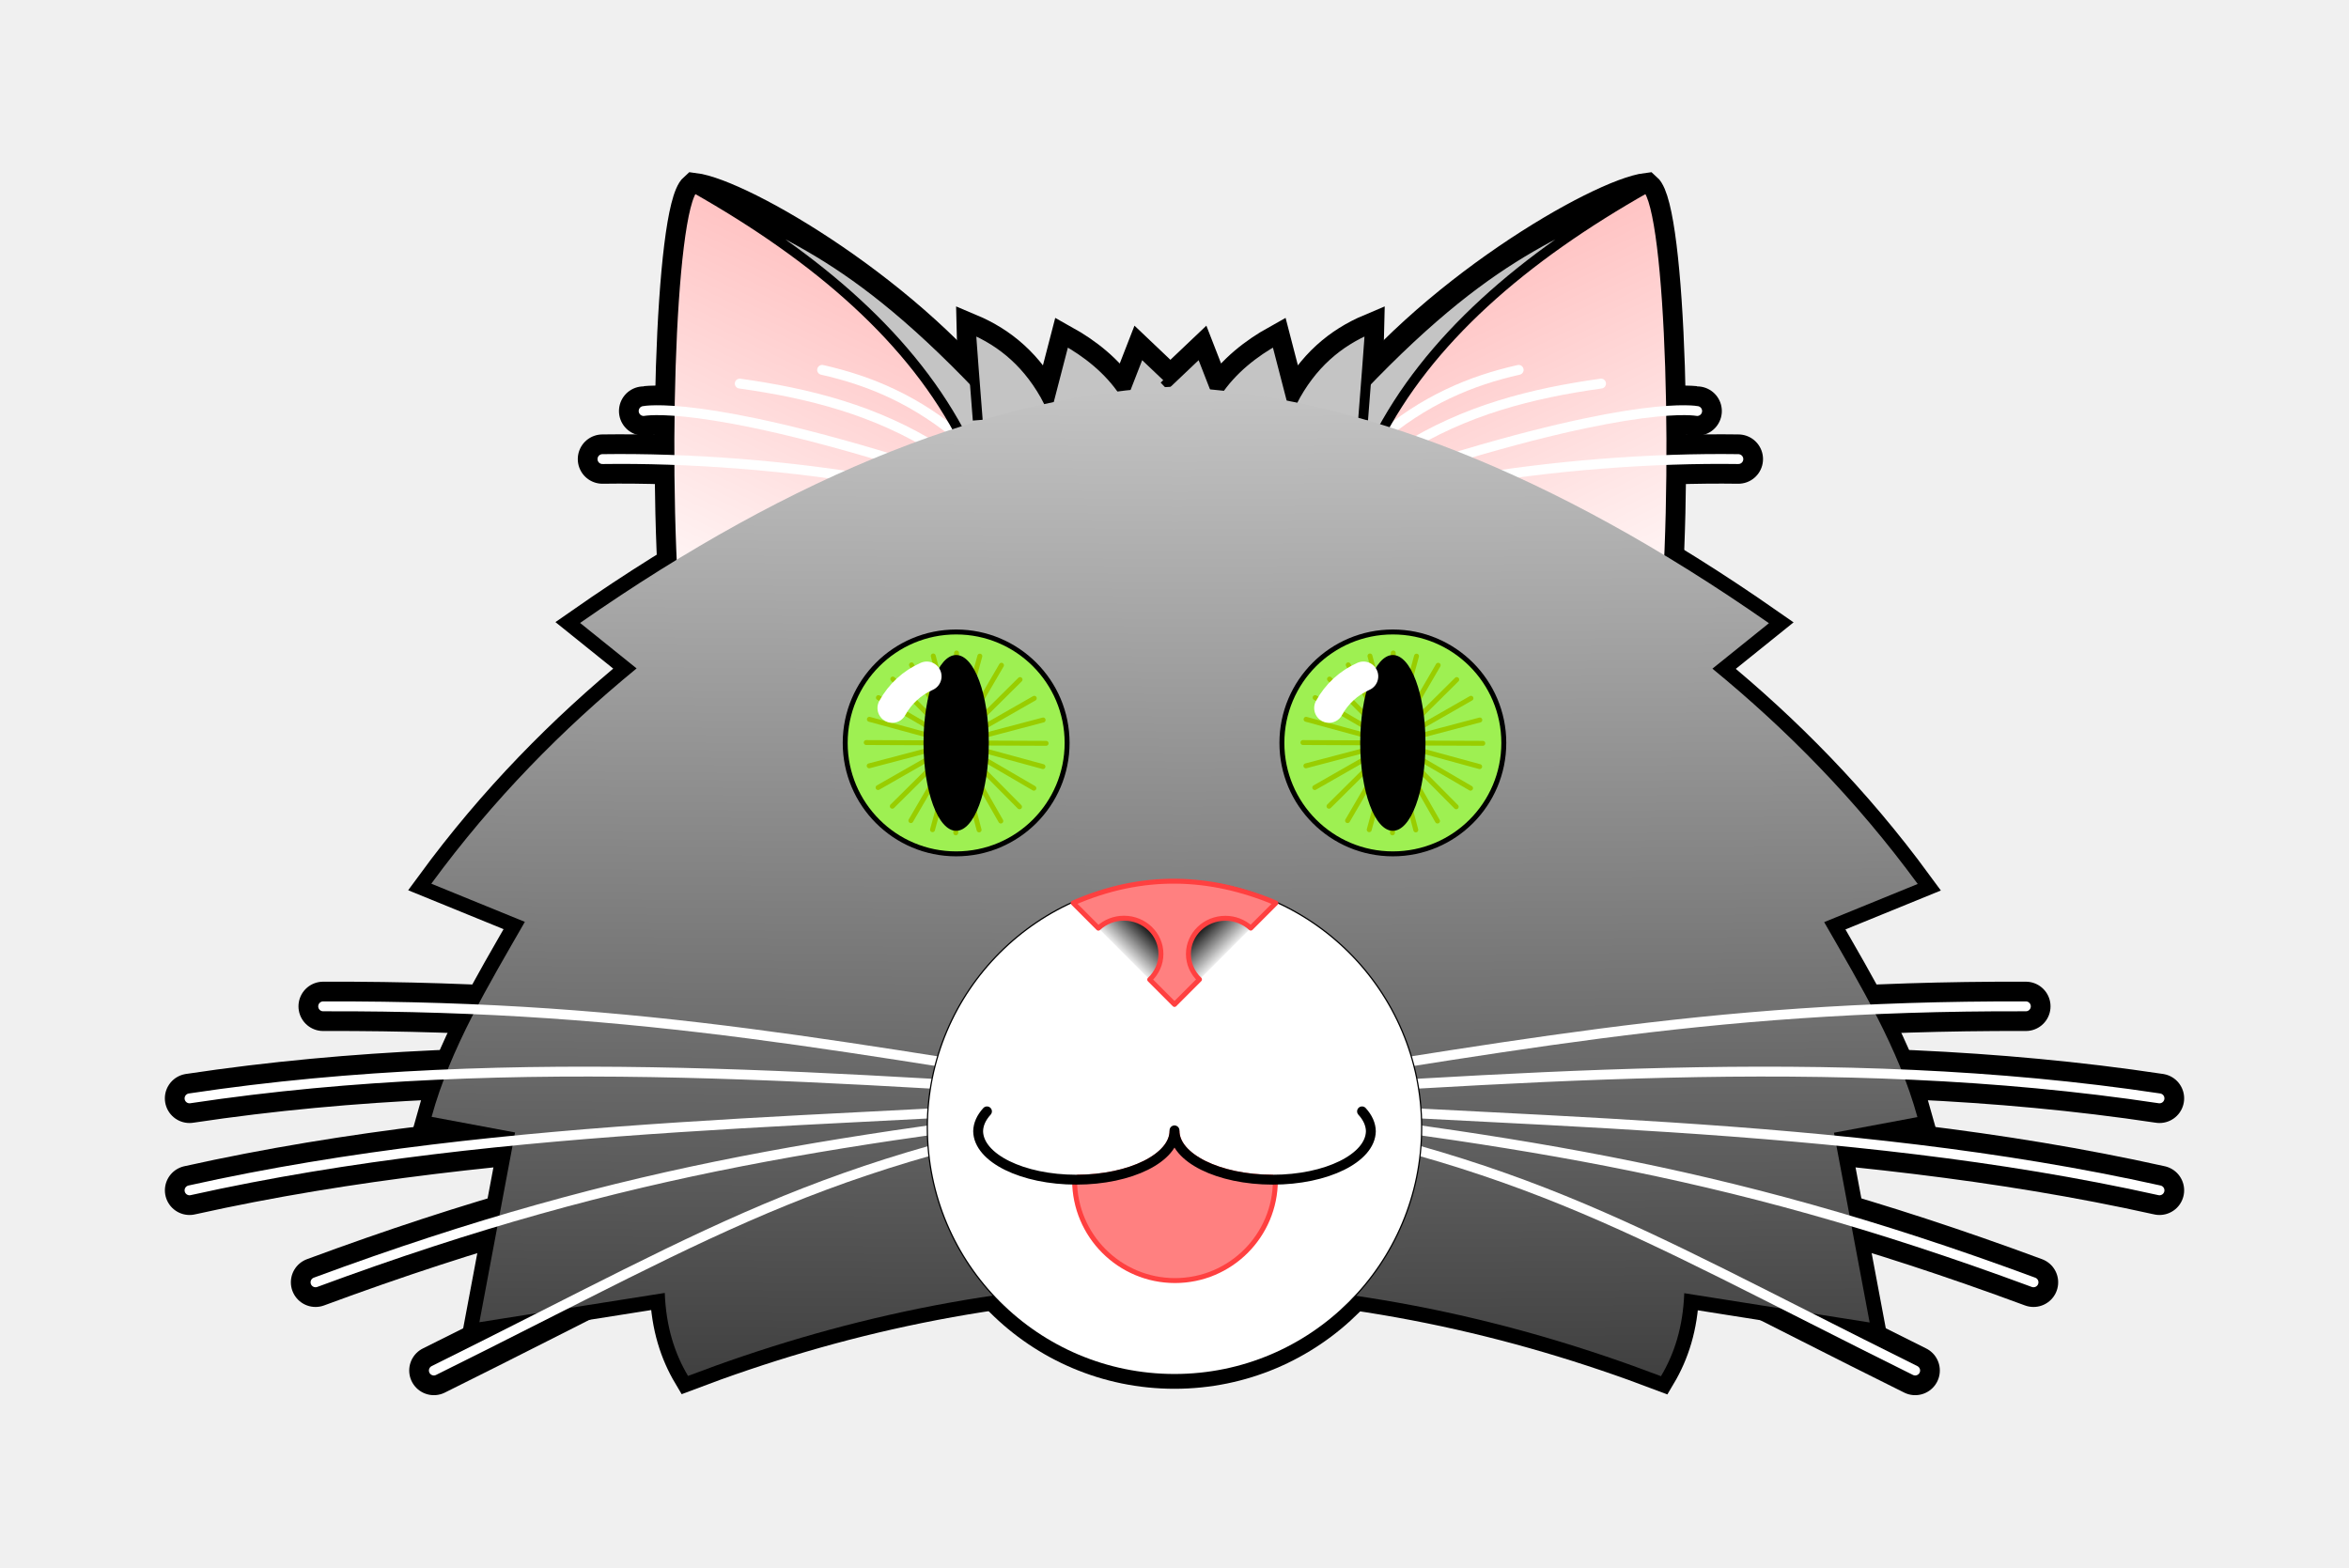
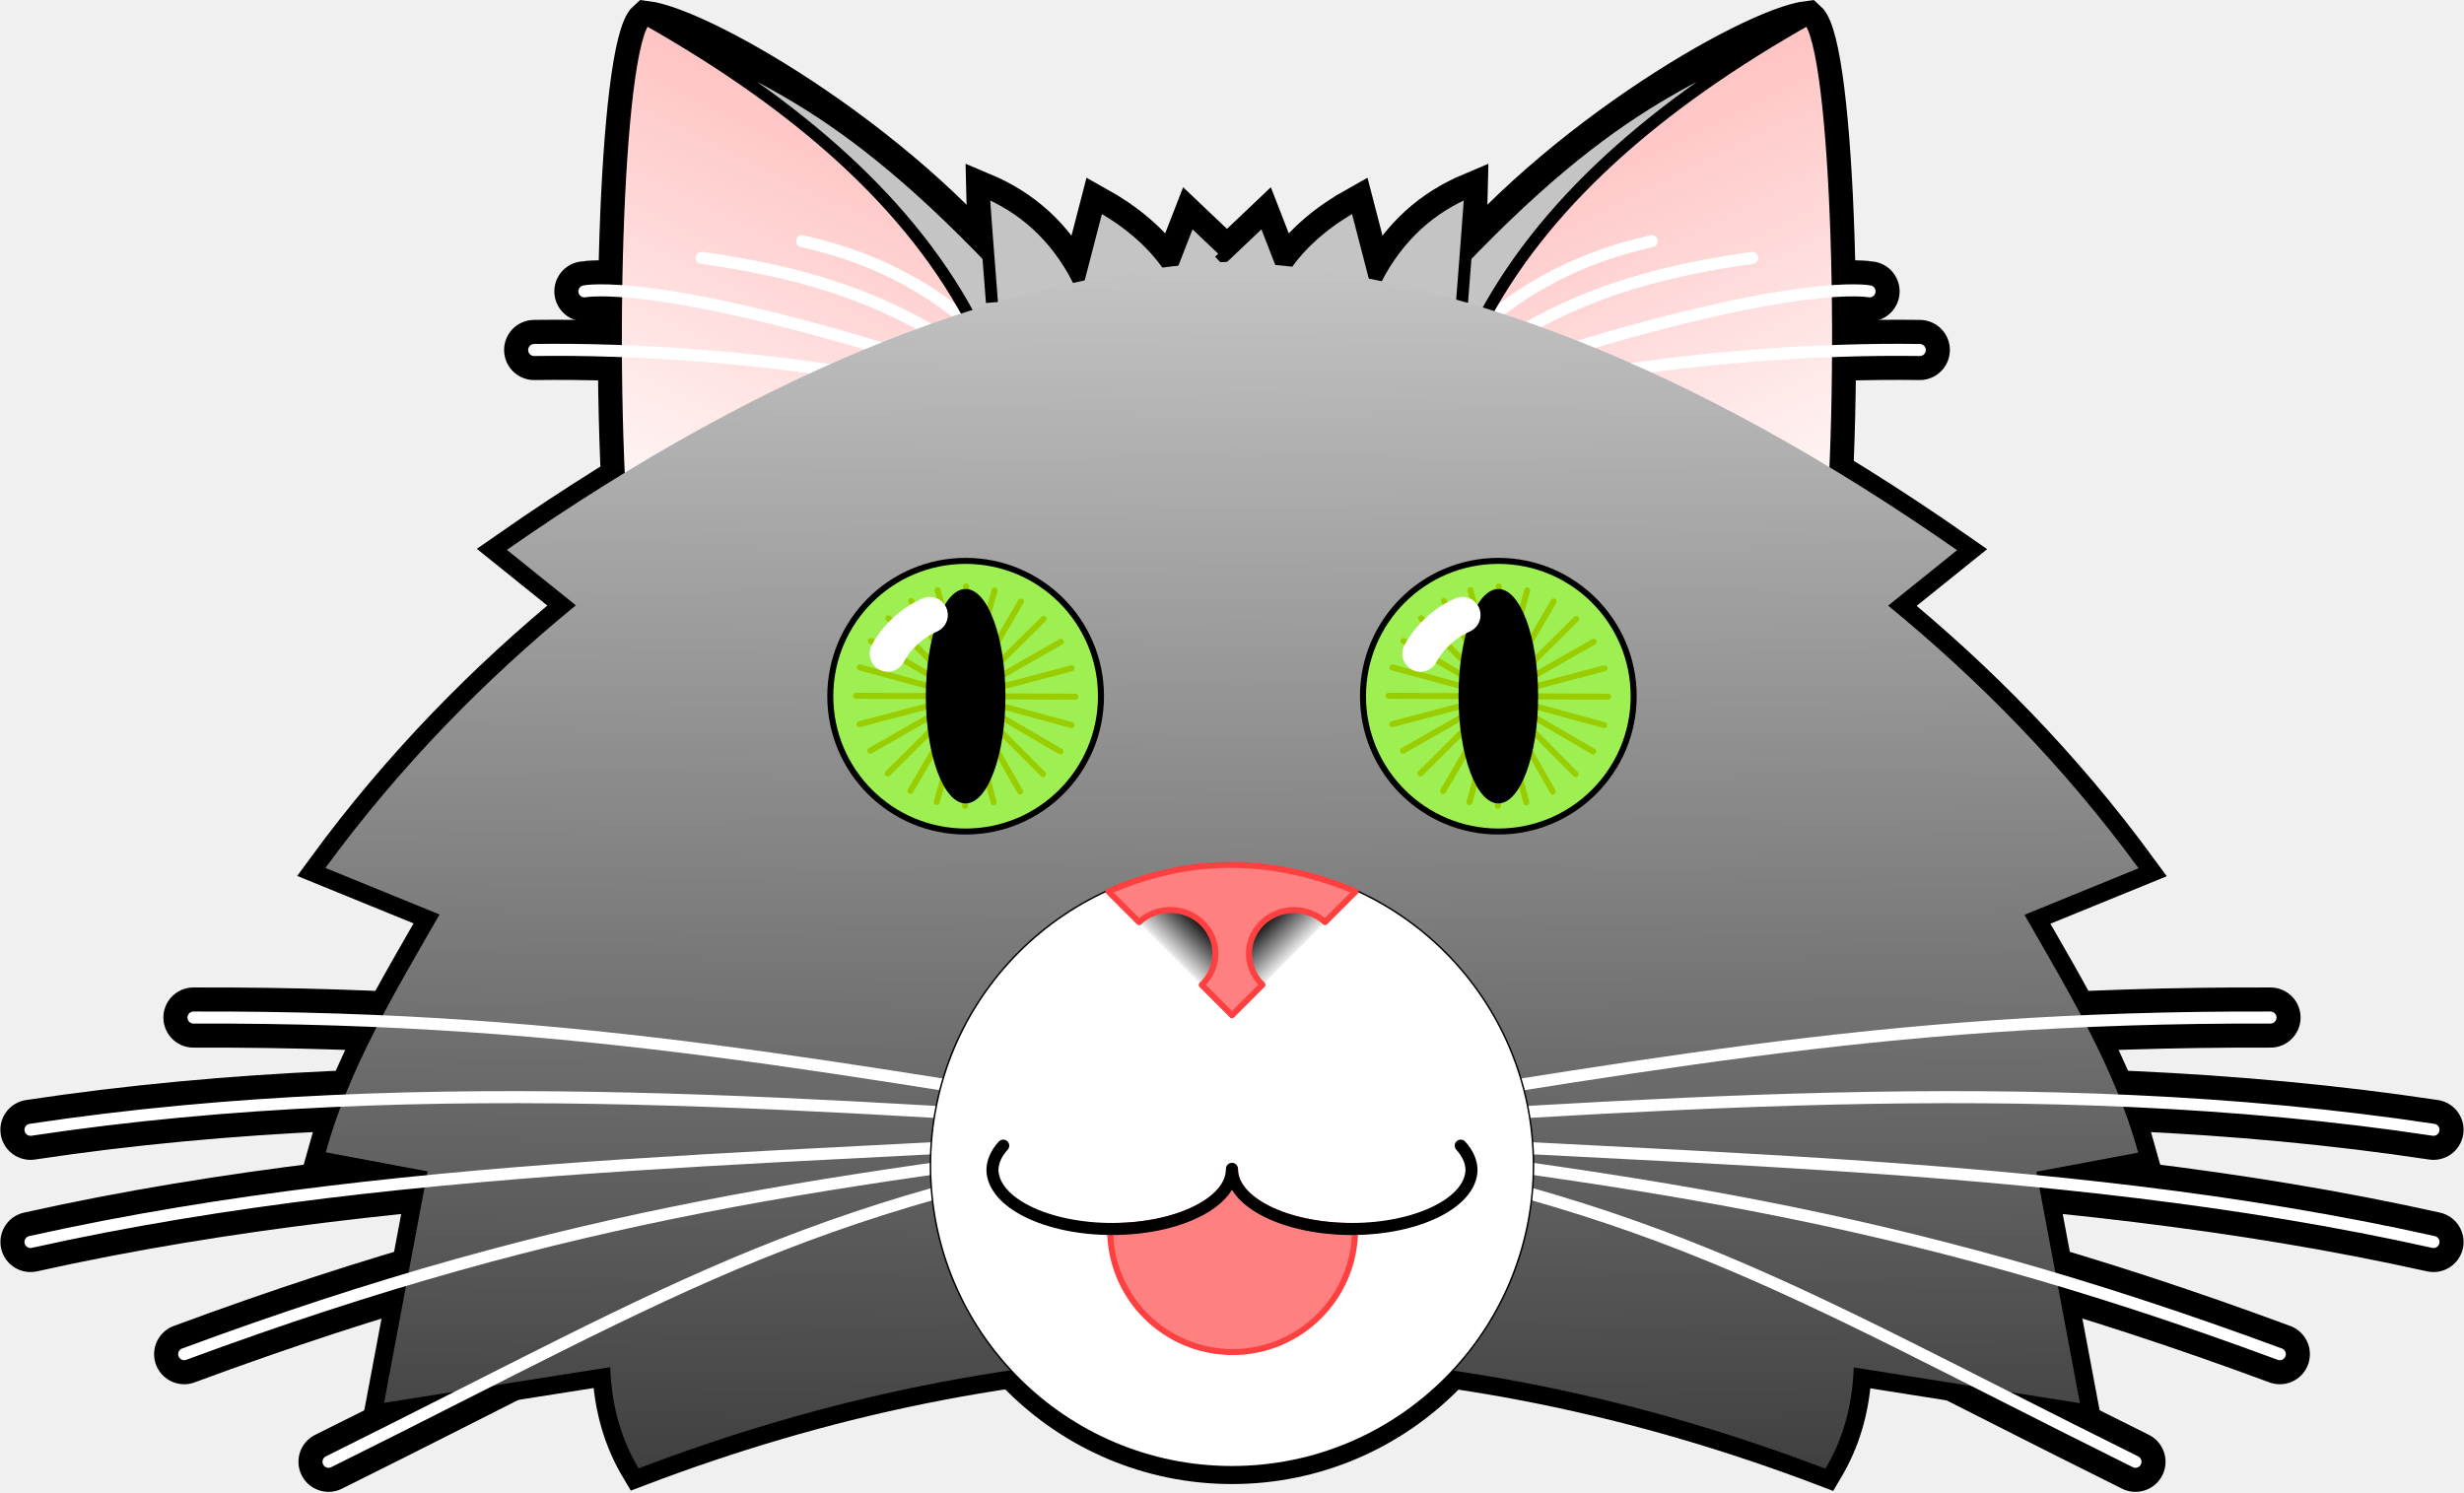
- <svg xmlns="http://www.w3.org/2000/svg" xmlns:xlink="http://www.w3.org/1999/xlink" width="238.199" height="158.973" viewBox="0 0 63.023 42.062" version="1.1" id="svg54904">
+ <svg xmlns="http://www.w3.org/2000/svg" xmlns:xlink="http://www.w3.org/1999/xlink" width="204.833" height="124.049" viewBox="0 0 54.196 32.821" version="1.1" id="svg54904">
  <defs id="defs54898">
    <linearGradient id="linearGradient9386">
      <stop style="stop-color:#ffc4c4;stop-opacity:1;" offset="0" id="stop9382" />
      <stop style="stop-color:#ffffff;stop-opacity:1" offset="1" id="stop9384" />
    </linearGradient>
    <linearGradient id="linearGradient8597">
      <stop style="stop-color:#404040;stop-opacity:1;" offset="0" id="stop8593" />
      <stop style="stop-color:#c4c4c4;stop-opacity:1" offset="1" id="stop8595" />
    </linearGradient>
    <linearGradient id="linearGradient7571">
      <stop style="stop-color:#404040;stop-opacity:1;" offset="0" id="stop7567" />
      <stop style="stop-color:#404040;stop-opacity:0;" offset="1" id="stop7569" />
    </linearGradient>
    <linearGradient id="linearGradient1904">
      <stop style="stop-color:#000000;stop-opacity:1;" offset="0" id="stop1900" />
      <stop style="stop-color:#000000;stop-opacity:0;" offset="1" id="stop1902" />
    </linearGradient>
    <linearGradient xlink:href="#linearGradient7571" id="linearGradient7575" x1="-31.454" y1="314.813" x2="-31.414" y2="288.183" gradientUnits="userSpaceOnUse" gradientTransform="translate(-0.323705,-35.49033)" />
    <linearGradient xlink:href="#linearGradient8597" id="linearGradient8749" gradientUnits="userSpaceOnUse" x1="-53.527" y1="283.96" x2="-53.307" y2="257.411" />
    <linearGradient xlink:href="#linearGradient1904" id="linearGradient4743" gradientUnits="userSpaceOnUse" gradientTransform="translate(-8.346443,0.2636619)" x1="-56.816" y1="209.875" x2="-57.598" y2="210.657" />
    <linearGradient xlink:href="#linearGradient1904" id="linearGradient4745" gradientUnits="userSpaceOnUse" gradientTransform="matrix(-1,0,0,1,-120.767,0.2621006)" x1="-56.816" y1="209.875" x2="-57.598" y2="210.657" />
-     <linearGradient xlink:href="#linearGradient9386" id="linearGradient4926" gradientUnits="userSpaceOnUse" x1="-43.594" y1="250.213" x2="-48.439" y2="260.233" />
-     <linearGradient xlink:href="#linearGradient8597" id="linearGradient4928" gradientUnits="userSpaceOnUse" gradientTransform="translate(73.55665,-3.676049)" x1="-53.527" y1="283.96" x2="-53.307" y2="257.411" />
+     <linearGradient xlink:href="#linearGradient9386" id="linearGradient3572" gradientUnits="userSpaceOnUse" x1="-43.594" y1="250.213" x2="-48.439" y2="260.233" />
+     <linearGradient xlink:href="#linearGradient8597" id="linearGradient3574" gradientUnits="userSpaceOnUse" gradientTransform="translate(73.55665,-3.676049)" x1="-53.527" y1="283.96" x2="-53.307" y2="257.411" />
  </defs>
-   <g id="layer1" transform="translate(-14.15091,-219.6193)">
+   <g id="layer1" transform="translate(-18.5649,-224.2396)">
    <g id="g55616" />
    <g id="g6189-3" transform="matrix(1.1,0,0,1.1,80.5127,7.72796)">
      <g id="g6090-2-7" transform="translate(10.65154)" />
    </g>
    <g id="g4372-0" transform="translate(12.58974,-23.27691)">
      <path id="path54134-0-5-2-5" d="m 28.558,254.136 c -2.439,-3.347 -7.103,-6.05 -8.375,-6.204 -0.656,0.577 -0.872,8.089 -0.43,12.398" style="fill:none;fill-opacity:1;stroke:#000000;stroke-width:0.794;stroke-linecap:square;stroke-linejoin:miter;stroke-miterlimit:4;stroke-dasharray:none;stroke-opacity:1" />
      <path id="path9321-6-3" d="m 27.794,254.172 c -0.184,-2.333 -0.184,-2.456 -0.184,-2.456 0.845,0.356 1.569,0.955 2.088,1.965 l 0.43,-1.658 c 0.576,0.321 1.177,0.777 1.596,1.412 l 0.43,-1.105 0.979,0.93" style="fill:none;fill-opacity:1;stroke:#000000;stroke-width:0.794;stroke-linecap:butt;stroke-linejoin:miter;stroke-miterlimit:4;stroke-dasharray:none;stroke-opacity:1" />
      <path style="fill:none;fill-opacity:1;stroke:#000000;stroke-width:0.794;stroke-linecap:square;stroke-linejoin:miter;stroke-miterlimit:4;stroke-dasharray:none;stroke-opacity:1" d="m 37.367,254.136 c 2.439,-3.347 7.103,-6.05 8.375,-6.204 0.656,0.577 0.872,8.089 0.43,12.398" id="path9868-7" />
      <path style="fill:none;fill-opacity:1;stroke:#000000;stroke-width:0.794;stroke-linecap:butt;stroke-linejoin:miter;stroke-miterlimit:4;stroke-dasharray:none;stroke-opacity:1" d="m 38.132,254.172 c 0.184,-2.333 0.184,-2.456 0.184,-2.456 -0.845,0.356 -1.569,0.955 -2.088,1.965 l -0.43,-1.658 c -0.576,0.321 -1.177,0.777 -1.596,1.412 l -0.43,-1.105 -0.979,0.93" id="path9880-5" />
      <g style="fill:none;fill-opacity:1;stroke:#000000;stroke-width:0.794;stroke-miterlimit:4;stroke-dasharray:none;stroke-opacity:1" id="g9437-4-0" transform="translate(-0.008487,-0.4670621)">
        <path style="fill:none;fill-opacity:1;fill-rule:nonzero;stroke:#000000;stroke-width:0.794;stroke-linecap:butt;stroke-linejoin:miter;stroke-miterlimit:4;stroke-dasharray:none;stroke-opacity:1" d="m 33.147,253.734 c -4.852,0.204 -10.241,2.316 -16.014,6.345 l 1.516,1.22 c -1.985,1.628 -3.844,3.508 -5.508,5.777 l 2.51,1.024 c -0.973,1.698 -1.994,3.38 -2.502,5.232 l 2.239,0.419 -0.957,5.092 4.974,-0.786 c 0.034,0.917 0.27,1.631 0.624,2.227 3.97,-1.511 8.247,-2.466 13.001,-2.553 l 0.102,0.007" id="path8535-7-9" />
        <use style="fill:none;fill-opacity:1;stroke:#000000;stroke-width:0.794;stroke-miterlimit:4;stroke-dasharray:none;stroke-opacity:1" x="0" y="0" xlink:href="#path8535-7-9" id="use8571-7-7" transform="matrix(-1,0,0,1,66.16281,0.00695)" width="100%" height="100%" />
      </g>
      <g transform="translate(70.37917,-2.418064)" style="fill:none;stroke:#000000;stroke-width:1.323;stroke-miterlimit:4;stroke-dasharray:none;stroke-opacity:1" id="g9914-0">
        <path style="fill:none;stroke:#000000;stroke-width:1.323;stroke-linecap:round;stroke-linejoin:miter;stroke-miterlimit:4;stroke-dasharray:none;stroke-opacity:1" d="m -42.954,257.142 c -1.269,-1.101 -2.538,-1.617 -3.807,-1.903" id="path9313-6-7" />
        <path style="fill:none;stroke:#000000;stroke-width:1.323;stroke-linecap:round;stroke-linejoin:miter;stroke-miterlimit:4;stroke-dasharray:none;stroke-opacity:1" d="m -43.629,257.388 c -1.685,-1.071 -3.494,-1.522 -5.342,-1.781" id="path9315-4-4" />
        <path style="fill:none;stroke:#000000;stroke-width:1.323;stroke-linecap:round;stroke-linejoin:miter;stroke-miterlimit:4;stroke-dasharray:none;stroke-opacity:1" d="m -44.305,257.818 c -5.703,-1.794 -7.242,-1.474 -7.245,-1.474" id="path9317-9-3" />
        <path style="fill:none;stroke:#000000;stroke-width:1.323;stroke-linecap:round;stroke-linejoin:miter;stroke-miterlimit:4;stroke-dasharray:none;stroke-opacity:1" d="m -45.103,258.247 c -2.577,-0.457 -5.302,-0.646 -7.552,-0.614" id="path9319-6-6" />
        <path id="path9870-3" d="m -31.879,257.142 c 1.269,-1.101 2.538,-1.617 3.807,-1.903" style="fill:none;stroke:#000000;stroke-width:1.323;stroke-linecap:round;stroke-linejoin:miter;stroke-miterlimit:4;stroke-dasharray:none;stroke-opacity:1" />
        <path id="path9872-2" d="m -31.204,257.388 c 1.685,-1.071 3.494,-1.522 5.342,-1.781" style="fill:none;stroke:#000000;stroke-width:1.323;stroke-linecap:round;stroke-linejoin:miter;stroke-miterlimit:4;stroke-dasharray:none;stroke-opacity:1" />
        <path id="path9874-0" d="m -30.528,257.818 c 5.703,-1.794 7.242,-1.474 7.245,-1.474" style="fill:none;stroke:#000000;stroke-width:1.323;stroke-linecap:round;stroke-linejoin:miter;stroke-miterlimit:4;stroke-dasharray:none;stroke-opacity:1" />
        <path id="path9876-2" d="m -29.73,258.247 c 2.577,-0.457 5.302,-0.646 7.552,-0.614" style="fill:none;stroke:#000000;stroke-width:1.323;stroke-linecap:round;stroke-linejoin:miter;stroke-miterlimit:4;stroke-dasharray:none;stroke-opacity:1" />
        <path style="fill:none;stroke:#000000;stroke-width:1.323;stroke-linecap:round;stroke-linejoin:miter;stroke-miterlimit:4;stroke-dasharray:none;stroke-opacity:1" d="m -60.149,272.318 c 8.809,-0.028 14.033,1.152 22.842,2.469 -8.809,-0.501 -17.618,-1.328 -26.427,0" id="path54314-7-4" />
        <path style="fill:none;stroke:#000000;stroke-width:1.323;stroke-linecap:round;stroke-linejoin:miter;stroke-miterlimit:4;stroke-dasharray:none;stroke-opacity:1" d="m -63.733,277.255 c 8.591,-1.914 17.592,-1.774 26.427,-2.469 -8.875,1.114 -14.431,1.748 -23.047,4.937" id="path54316-7-3" />
        <path style="fill:none;stroke:#000000;stroke-width:1.323;stroke-linecap:round;stroke-linejoin:miter;stroke-miterlimit:4;stroke-dasharray:none;stroke-opacity:1" d="m -37.306,274.787 c -9.332,1.527 -11.89,3.345 -19.872,7.303" id="path54318-9-6" />
        <path id="path1320-3-5" d="m -14.464,272.318 c -8.809,-0.028 -14.033,1.152 -22.842,2.469 8.809,-0.501 17.618,-1.328 26.427,0" style="fill:none;stroke:#000000;stroke-width:1.323;stroke-linecap:round;stroke-linejoin:miter;stroke-miterlimit:4;stroke-dasharray:none;stroke-opacity:1" />
        <path id="path1322-3-6" d="m -10.879,277.255 c -8.591,-1.914 -17.592,-1.774 -26.427,-2.469 8.875,1.114 14.431,1.748 23.047,4.937" style="fill:none;stroke:#000000;stroke-width:1.323;stroke-linecap:round;stroke-linejoin:miter;stroke-miterlimit:4;stroke-dasharray:none;stroke-opacity:1" />
        <path id="path1324-6-4" d="m -37.306,274.787 c 9.332,1.527 11.89,3.345 19.872,7.303" style="fill:none;stroke:#000000;stroke-width:1.323;stroke-linecap:round;stroke-linejoin:miter;stroke-miterlimit:4;stroke-dasharray:none;stroke-opacity:1" />
      </g>
      <circle r="6.615" cy="273.15" cx="33.073" id="path54085-7-8" style="opacity:1;fill:none;fill-opacity:1;stroke:#000000;stroke-width:0.794;stroke-linecap:round;stroke-linejoin:bevel;stroke-miterlimit:4;stroke-dasharray:none;stroke-dashoffset:0;stroke-opacity:1;paint-order:stroke fill markers" />
      <g id="g9433-3-4" transform="translate(-0.008487,-0.467075)">
        <g id="g9399-1-8" transform="translate(68.26498,0.5572809)">
-           <path id="path54134-0-5-3-7" d="m -39.699,254.046 c -2.439,-3.347 -7.103,-6.05 -8.375,-6.204 -0.656,0.577 -0.872,8.089 -0.43,12.398" style="fill:url(#linearGradient4926);fill-opacity:1;stroke:#000000;stroke-width:0.265;stroke-linecap:square;stroke-linejoin:miter;stroke-miterlimit:4;stroke-dasharray:none;stroke-opacity:1" />
+           <path id="path54134-0-5-3-7" d="m -39.699,254.046 c -2.439,-3.347 -7.103,-6.05 -8.375,-6.204 -0.656,0.577 -0.872,8.089 -0.43,12.398" style="fill:url(#linearGradient3572);fill-opacity:1;stroke:#000000;stroke-width:0.265;stroke-linecap:square;stroke-linejoin:miter;stroke-miterlimit:4;stroke-dasharray:none;stroke-opacity:1" />
          <path id="path9313-1-6" d="m -40.831,254.634 c -1.269,-1.101 -2.538,-1.617 -3.807,-1.903" style="fill:none;stroke:#ffffff;stroke-width:0.265px;stroke-linecap:round;stroke-linejoin:miter;stroke-opacity:1" />
          <path id="path9315-8-4" d="m -41.506,254.88 c -1.685,-1.071 -3.494,-1.522 -5.342,-1.781" style="fill:none;stroke:#ffffff;stroke-width:0.265px;stroke-linecap:round;stroke-linejoin:miter;stroke-opacity:1" />
          <path id="path9317-2-6" d="m -42.182,255.309 c -5.703,-1.794 -7.242,-1.474 -7.245,-1.474" style="fill:none;stroke:#ffffff;stroke-width:0.265px;stroke-linecap:round;stroke-linejoin:miter;stroke-opacity:1" />
          <path id="path9319-64-9" d="m -42.98,255.739 c -2.577,-0.457 -5.302,-0.646 -7.552,-0.614" style="fill:none;stroke:#ffffff;stroke-width:0.265px;stroke-linecap:round;stroke-linejoin:miter;stroke-opacity:1" />
          <path id="path9390-0-6" d="m -40.831,254.634 c -1.369,-2.7 -3.911,-4.91 -7.243,-6.792 2.429,1.332 4.321,1.638 8.441,6.198" style="fill:#c4c4c4;fill-opacity:1;stroke:#000000;stroke-width:0.265px;stroke-linecap:butt;stroke-linejoin:miter;stroke-opacity:1" />
          <path id="path9321-7-7" d="m -40.463,254.081 c -0.184,-2.333 -0.184,-2.456 -0.184,-2.456 0.845,0.356 1.569,0.955 2.088,1.965 l 0.43,-1.658 c 0.576,0.321 1.177,0.777 1.596,1.412 l 0.43,-1.105 0.979,0.93" style="fill:#c4c4c4;fill-opacity:1;stroke:#000000;stroke-width:0.265px;stroke-linecap:butt;stroke-linejoin:miter;stroke-opacity:1" />
        </g>
        <use style="stroke:#ffffff;stroke-opacity:1" x="0" y="0" xlink:href="#g9399-1-8" id="use9401-0-1" transform="matrix(-1,0,0,1,65.94238,1e-5)" width="100%" height="100%" />
      </g>
      <g style="stroke:none" id="g9437-5-1" transform="translate(-0.008487,-0.467075)">
-         <path style="fill:url(#linearGradient4928);fill-opacity:1;fill-rule:nonzero;stroke:none;stroke-width:0.265px;stroke-linecap:butt;stroke-linejoin:miter;stroke-opacity:1" d="m 33.147,253.734 c -4.852,0.204 -10.241,2.316 -16.014,6.345 l 1.516,1.22 c -1.985,1.628 -3.844,3.508 -5.508,5.777 l 2.51,1.024 c -0.973,1.698 -1.994,3.38 -2.502,5.232 l 2.239,0.419 -0.957,5.092 4.974,-0.786 c 0.034,0.917 0.27,1.631 0.624,2.227 3.97,-1.511 8.247,-2.466 13.001,-2.553 l 0.102,0.007" id="path8535-8-9" />
+         <path style="fill:url(#linearGradient3574);fill-opacity:1;fill-rule:nonzero;stroke:none;stroke-width:0.265px;stroke-linecap:butt;stroke-linejoin:miter;stroke-opacity:1" d="m 33.147,253.734 c -4.852,0.204 -10.241,2.316 -16.014,6.345 l 1.516,1.22 c -1.985,1.628 -3.844,3.508 -5.508,5.777 l 2.51,1.024 c -0.973,1.698 -1.994,3.38 -2.502,5.232 l 2.239,0.419 -0.957,5.092 4.974,-0.786 c 0.034,0.917 0.27,1.631 0.624,2.227 3.97,-1.511 8.247,-2.466 13.001,-2.553 l 0.102,0.007" id="path8535-8-9" />
        <use style="stroke:none" x="0" y="0" xlink:href="#path8535-8-9" id="use8571-5-4" transform="matrix(-1,0,0,1,66.16281,0.00695)" width="100%" height="100%" />
      </g>
      <circle style="opacity:1;fill:#9ef052;fill-opacity:1;stroke:#000000;stroke-width:0.241;stroke-linecap:round;stroke-linejoin:bevel;stroke-miterlimit:4;stroke-dasharray:none;stroke-dashoffset:0;stroke-opacity:1;paint-order:stroke fill markers" id="use54095-3-7-7-4" cx="-48.453" cy="231.912" r="2.646" transform="matrix(1.1,0,0,1.1,92.22939,7.72796)" />
      <g style="stroke:#99cd00;stroke-width:0.12;stroke-miterlimit:4;stroke-dasharray:none;stroke-opacity:1" transform="matrix(1.1,0,0,1.1,80.5127,7.72796)" id="g2367-9-7-2">
        <path style="fill:none;stroke:#99cd00;stroke-width:0.12;stroke-linecap:round;stroke-linejoin:miter;stroke-miterlimit:4;stroke-dasharray:none;stroke-opacity:1" d="m -37.792,229.718 -0.019,4.388" id="path2288-7-7-9" />
        <path style="fill:none;stroke:#99cd00;stroke-width:0.12;stroke-linecap:round;stroke-linejoin:miter;stroke-miterlimit:4;stroke-dasharray:none;stroke-opacity:1" d="m -39.995,231.903 4.388,0.019" id="path2288-2-6-6-6" />
        <path style="fill:none;stroke:#99cd00;stroke-width:0.12;stroke-linecap:round;stroke-linejoin:miter;stroke-miterlimit:4;stroke-dasharray:none;stroke-opacity:1" d="m -38.36,229.791 1.118,4.243" id="path2288-5-1-8-7" />
        <path style="fill:none;stroke:#99cd00;stroke-width:0.12;stroke-linecap:round;stroke-linejoin:miter;stroke-miterlimit:4;stroke-dasharray:none;stroke-opacity:1" d="m -39.923,232.471 4.243,-1.118" id="path2288-2-1-5-0-5" />
        <path style="fill:none;stroke:#99cd00;stroke-width:0.12;stroke-linecap:round;stroke-linejoin:miter;stroke-miterlimit:4;stroke-dasharray:none;stroke-opacity:1" d="m -38.89,230.008 2.178,3.81" id="path2288-8-8-9-7" />
        <path style="fill:none;stroke:#99cd00;stroke-width:0.12;stroke-linecap:round;stroke-linejoin:miter;stroke-miterlimit:4;stroke-dasharray:none;stroke-opacity:1" d="m -39.706,233.001 3.81,-2.178" id="path2288-2-0-5-0-4" />
        <path style="fill:none;stroke:#99cd00;stroke-width:0.12;stroke-linecap:round;stroke-linejoin:miter;stroke-miterlimit:4;stroke-dasharray:none;stroke-opacity:1" d="m -39.346,230.354 3.09,3.116" id="path2288-54-3-8-8" />
        <path style="fill:none;stroke:#99cd00;stroke-width:0.12;stroke-linecap:round;stroke-linejoin:miter;stroke-miterlimit:4;stroke-dasharray:none;stroke-opacity:1" d="m -39.359,233.457 3.116,-3.09" id="path2288-2-7-2-3-6" />
        <path style="fill:none;stroke:#99cd00;stroke-width:0.12;stroke-linecap:round;stroke-linejoin:miter;stroke-miterlimit:4;stroke-dasharray:none;stroke-opacity:1" d="m -39.697,230.807 3.791,2.21" id="path2288-9-7-9-5" />
        <path style="fill:none;stroke:#99cd00;stroke-width:0.12;stroke-linecap:round;stroke-linejoin:miter;stroke-miterlimit:4;stroke-dasharray:none;stroke-opacity:1" d="m -38.906,233.808 2.21,-3.791" id="path2288-2-74-7-8-0" />
        <path style="fill:none;stroke:#99cd00;stroke-width:0.12;stroke-linecap:round;stroke-linejoin:miter;stroke-miterlimit:4;stroke-dasharray:none;stroke-opacity:1" d="m -39.918,231.336 4.234,1.154" id="path2288-3-5-4-0" />
        <path style="fill:none;stroke:#99cd00;stroke-width:0.12;stroke-linecap:round;stroke-linejoin:miter;stroke-miterlimit:4;stroke-dasharray:none;stroke-opacity:1" d="m -38.378,234.029 1.154,-4.234" id="path2288-2-3-0-9-6" />
      </g>
      <ellipse ry="2.144" rx="0.796" cy="231.912" cx="-48.453" id="path2171-1-7-8" style="opacity:1;fill:#000000;fill-opacity:1;stroke:none;stroke-width:0.073;stroke-linecap:round;stroke-linejoin:round;stroke-miterlimit:4;stroke-dasharray:none;stroke-dashoffset:0;stroke-opacity:1;paint-order:stroke fill markers" transform="matrix(1.1,0,0,1.1,92.22939,7.72796)" />
      <path d="m 50.011,-231.061 a 1.775,1.775 0 0 1 -0.841,0.773" transform="matrix(-1.1,0,0,-1.1,92.22939,7.72796)" id="path2369-6-1-2" style="opacity:1;fill:none;fill-opacity:1;stroke:#ffffff;stroke-width:0.722;stroke-linecap:round;stroke-linejoin:round;stroke-miterlimit:4;stroke-dasharray:none;stroke-dashoffset:0;stroke-opacity:1;paint-order:stroke fill markers" />
      <g id="g6090-5-9" transform="matrix(1.1,0,0,1.1,80.5127,7.72796)">
        <circle style="opacity:1;fill:#9ef052;fill-opacity:1;stroke:#000000;stroke-width:0.241;stroke-linecap:round;stroke-linejoin:bevel;stroke-miterlimit:4;stroke-dasharray:none;stroke-dashoffset:0;stroke-opacity:1;paint-order:stroke fill markers" id="use54095-3-1-0" cx="-48.453" cy="231.912" r="2.646" />
        <g style="stroke:#99cd00;stroke-width:0.12;stroke-miterlimit:4;stroke-dasharray:none;stroke-opacity:1" transform="translate(-10.65154)" id="g2367-4-9">
          <path style="fill:none;stroke:#99cd00;stroke-width:0.12;stroke-linecap:round;stroke-linejoin:miter;stroke-miterlimit:4;stroke-dasharray:none;stroke-opacity:1" d="m -37.792,229.718 -0.019,4.388" id="path2288-99-3" />
          <path style="fill:none;stroke:#99cd00;stroke-width:0.12;stroke-linecap:round;stroke-linejoin:miter;stroke-miterlimit:4;stroke-dasharray:none;stroke-opacity:1" d="m -39.995,231.903 4.388,0.019" id="path2288-2-65-5" />
          <path style="fill:none;stroke:#99cd00;stroke-width:0.12;stroke-linecap:round;stroke-linejoin:miter;stroke-miterlimit:4;stroke-dasharray:none;stroke-opacity:1" d="m -38.36,229.791 1.118,4.243" id="path2288-5-3-1" />
          <path style="fill:none;stroke:#99cd00;stroke-width:0.12;stroke-linecap:round;stroke-linejoin:miter;stroke-miterlimit:4;stroke-dasharray:none;stroke-opacity:1" d="m -39.923,232.471 4.243,-1.118" id="path2288-2-1-6-3" />
          <path style="fill:none;stroke:#99cd00;stroke-width:0.12;stroke-linecap:round;stroke-linejoin:miter;stroke-miterlimit:4;stroke-dasharray:none;stroke-opacity:1" d="m -38.89,230.008 2.178,3.81" id="path2288-8-6-2" />
          <path style="fill:none;stroke:#99cd00;stroke-width:0.12;stroke-linecap:round;stroke-linejoin:miter;stroke-miterlimit:4;stroke-dasharray:none;stroke-opacity:1" d="m -39.706,233.001 3.81,-2.178" id="path2288-2-0-9-6" />
          <path style="fill:none;stroke:#99cd00;stroke-width:0.12;stroke-linecap:round;stroke-linejoin:miter;stroke-miterlimit:4;stroke-dasharray:none;stroke-opacity:1" d="m -39.346,230.354 3.09,3.116" id="path2288-54-32-9" />
          <path style="fill:none;stroke:#99cd00;stroke-width:0.12;stroke-linecap:round;stroke-linejoin:miter;stroke-miterlimit:4;stroke-dasharray:none;stroke-opacity:1" d="m -39.359,233.457 3.116,-3.09" id="path2288-2-7-4-2" />
          <path style="fill:none;stroke:#99cd00;stroke-width:0.12;stroke-linecap:round;stroke-linejoin:miter;stroke-miterlimit:4;stroke-dasharray:none;stroke-opacity:1" d="m -39.697,230.807 3.791,2.21" id="path2288-9-4-7" />
          <path style="fill:none;stroke:#99cd00;stroke-width:0.12;stroke-linecap:round;stroke-linejoin:miter;stroke-miterlimit:4;stroke-dasharray:none;stroke-opacity:1" d="m -38.906,233.808 2.21,-3.791" id="path2288-2-74-3-9" />
          <path style="fill:none;stroke:#99cd00;stroke-width:0.12;stroke-linecap:round;stroke-linejoin:miter;stroke-miterlimit:4;stroke-dasharray:none;stroke-opacity:1" d="m -39.918,231.336 4.234,1.154" id="path2288-3-7-5" />
          <path style="fill:none;stroke:#99cd00;stroke-width:0.12;stroke-linecap:round;stroke-linejoin:miter;stroke-miterlimit:4;stroke-dasharray:none;stroke-opacity:1" d="m -38.378,234.029 1.154,-4.234" id="path2288-2-3-3-7" />
        </g>
        <ellipse ry="2.144" rx="0.796" cy="231.912" cx="-48.453" id="path2171-7-2" style="opacity:1;fill:#000000;fill-opacity:1;stroke:none;stroke-width:0.073;stroke-linecap:round;stroke-linejoin:round;stroke-miterlimit:4;stroke-dasharray:none;stroke-dashoffset:0;stroke-opacity:1;paint-order:stroke fill markers" />
        <path d="m 50.011,-231.061 a 1.775,1.775 0 0 1 -0.841,0.773" transform="scale(-1)" id="path2369-1-4" style="opacity:1;fill:none;fill-opacity:1;stroke:#ffffff;stroke-width:0.722;stroke-linecap:round;stroke-linejoin:round;stroke-miterlimit:4;stroke-dasharray:none;stroke-dashoffset:0;stroke-opacity:1;paint-order:stroke fill markers" />
      </g>
      <path id="path54314-4-0" d="m 10.231,269.9 c 8.809,-0.028 14.033,1.152 22.842,2.469 -8.809,-0.501 -17.618,-1.328 -26.427,0" style="fill:none;stroke:#ffffff;stroke-width:0.265;stroke-linecap:round;stroke-linejoin:miter;stroke-miterlimit:4;stroke-dasharray:none;stroke-opacity:1" />
      <path id="path54316-8-4" d="m 6.646,274.837 c 8.591,-1.914 17.592,-1.774 26.427,-2.469 -8.875,1.114 -14.431,1.748 -23.047,4.937" style="fill:none;stroke:#ffffff;stroke-width:0.265;stroke-linecap:round;stroke-linejoin:miter;stroke-miterlimit:4;stroke-dasharray:none;stroke-opacity:1" />
      <path id="path54318-3-5" d="m 33.073,272.369 c -9.332,1.527 -11.89,3.345 -19.872,7.303" style="fill:none;stroke:#ffffff;stroke-width:0.265;stroke-linecap:round;stroke-linejoin:miter;stroke-miterlimit:4;stroke-dasharray:none;stroke-opacity:1" />
      <path style="fill:none;stroke:#ffffff;stroke-width:0.265;stroke-linecap:round;stroke-linejoin:miter;stroke-miterlimit:4;stroke-dasharray:none;stroke-opacity:1" d="m 55.915,269.9 c -8.809,-0.028 -14.033,1.152 -22.842,2.469 8.809,-0.501 17.618,-1.328 26.427,0" id="path1320-4-5" />
      <path style="fill:none;stroke:#ffffff;stroke-width:0.265;stroke-linecap:round;stroke-linejoin:miter;stroke-miterlimit:4;stroke-dasharray:none;stroke-opacity:1" d="m 59.5,274.837 c -8.591,-1.914 -17.592,-1.774 -26.427,-2.469 8.875,1.114 14.431,1.748 23.047,4.937" id="path1322-5-6" />
      <path style="fill:none;stroke:#ffffff;stroke-width:0.265;stroke-linecap:round;stroke-linejoin:miter;stroke-miterlimit:4;stroke-dasharray:none;stroke-opacity:1" d="m 33.073,272.369 c 9.332,1.527 11.89,3.345 19.872,7.303" id="path1324-2-3" />
      <g id="g9447-3-9" transform="translate(-0.008487,-0.467075)">
        <circle style="opacity:1;fill:#ffffff;fill-opacity:1;stroke:#000000;stroke-width:0.066;stroke-linecap:round;stroke-linejoin:bevel;stroke-miterlimit:4;stroke-dasharray:none;stroke-dashoffset:0;stroke-opacity:1;paint-order:stroke fill markers" id="path54085-8-5" cx="33.081" cy="273.617" r="6.615" />
        <g id="g1654-6-9" transform="translate(62.46669,28.90618)">
          <path id="path1573-7-9" d="m -29.385,244.802 a 2.634,1.311 0 0 1 -2.614,1.311 2.628,2.628 0 0 0 -5.29e-4,0.013 2.628,2.628 0 0 0 2.628,2.627 2.628,2.628 0 0 0 2.627,-2.627 2.628,2.628 0 0 0 -5.3e-4,-0.014 2.634,1.311 0 0 1 -0.006,0 2.634,1.311 0 0 1 -2.634,-1.311 z" style="opacity:1;fill:#ff8080;fill-opacity:1;stroke:#ff4040;stroke-width:0.265;stroke-linecap:round;stroke-linejoin:bevel;stroke-miterlimit:4;stroke-dasharray:none;stroke-dashoffset:0;stroke-opacity:1;paint-order:stroke fill markers" />
          <path d="m -29.385,244.79 a 2.634,1.311 0 0 0 -10e-5,0.011 2.634,1.311 0 0 0 2.634,1.311 2.634,1.311 0 0 0 2.634,-1.299 m -5.269,-0.024 a 2.634,1.311 0 0 1 1.18e-4,0.012 v 0 a 2.634,1.311 0 0 1 -2.634,1.311 2.634,1.311 0 0 1 -2.634,-1.3 m 10.3,-0.533 a 2.634,1.311 0 0 1 0.237,0.533 m -10.3,-0.533 a 2.634,1.311 0 0 0 -0.237,0.533" style="opacity:1;fill:none;fill-opacity:1;stroke:#000000;stroke-width:0.265;stroke-linecap:round;stroke-linejoin:bevel;stroke-miterlimit:4;stroke-dasharray:none;stroke-dashoffset:0;stroke-opacity:1;paint-order:stroke fill markers" id="path1442-4-6" />
        </g>
        <g id="g1942-1-5" transform="translate(97.63974,58.11499)">
          <path id="path1890-6-1" d="m -66.601,210.154 a 0.992,0.959 0 0 1 0.687,-0.268 0.992,0.959 0 0 1 0.992,0.959 v 0 a 0.992,0.959 0 0 1 -0.302,0.689" style="opacity:1;fill:url(#linearGradient4743);fill-opacity:1;stroke:none;stroke-width:0.265;stroke-linecap:round;stroke-linejoin:round;stroke-miterlimit:4;stroke-dasharray:none;stroke-dashoffset:0;stroke-opacity:1;paint-order:stroke fill markers" />
          <path id="path1890-1-0-6" d="m -62.512,210.153 a 0.992,0.959 0 0 0 -0.687,-0.268 0.992,0.959 0 0 0 -0.992,0.959 v 0 a 0.992,0.959 0 0 0 0.302,0.689" style="opacity:1;fill:url(#linearGradient4745);fill-opacity:1;stroke:none;stroke-width:0.265;stroke-linecap:round;stroke-linejoin:round;stroke-miterlimit:4;stroke-dasharray:none;stroke-dashoffset:0;stroke-opacity:1;paint-order:stroke fill markers" />
          <path transform="matrix(0.2645833,0,0,0.2645833,0,230.8542)" id="path1799-5-5" d="m -243.873,-83 c -3.424,-0.031 -6.89,0.674 -10.402,2.209 l 2.553,2.555 a 3.748,3.623 0 0 1 2.598,-1.012 3.748,3.623 0 0 1 3.748,3.623 3.748,3.623 0 0 1 -1.141,2.604 L -244,-70.5 l 2.533,-2.535 a 3.748,3.623 0 0 1 -1.123,-2.582 3.748,3.623 0 0 1 3.748,-3.623 3.748,3.623 0 0 1 2.576,0.998 l 2.545,-2.547 c -3.346,-1.411 -6.728,-2.18 -10.152,-2.211 z" style="fill:#ff8080;fill-opacity:1;stroke:#ff4040;stroke-width:0.5;stroke-linecap:butt;stroke-linejoin:round;stroke-miterlimit:4;stroke-dasharray:none;stroke-opacity:1" />
        </g>
      </g>
    </g>
  </g>
</svg>
